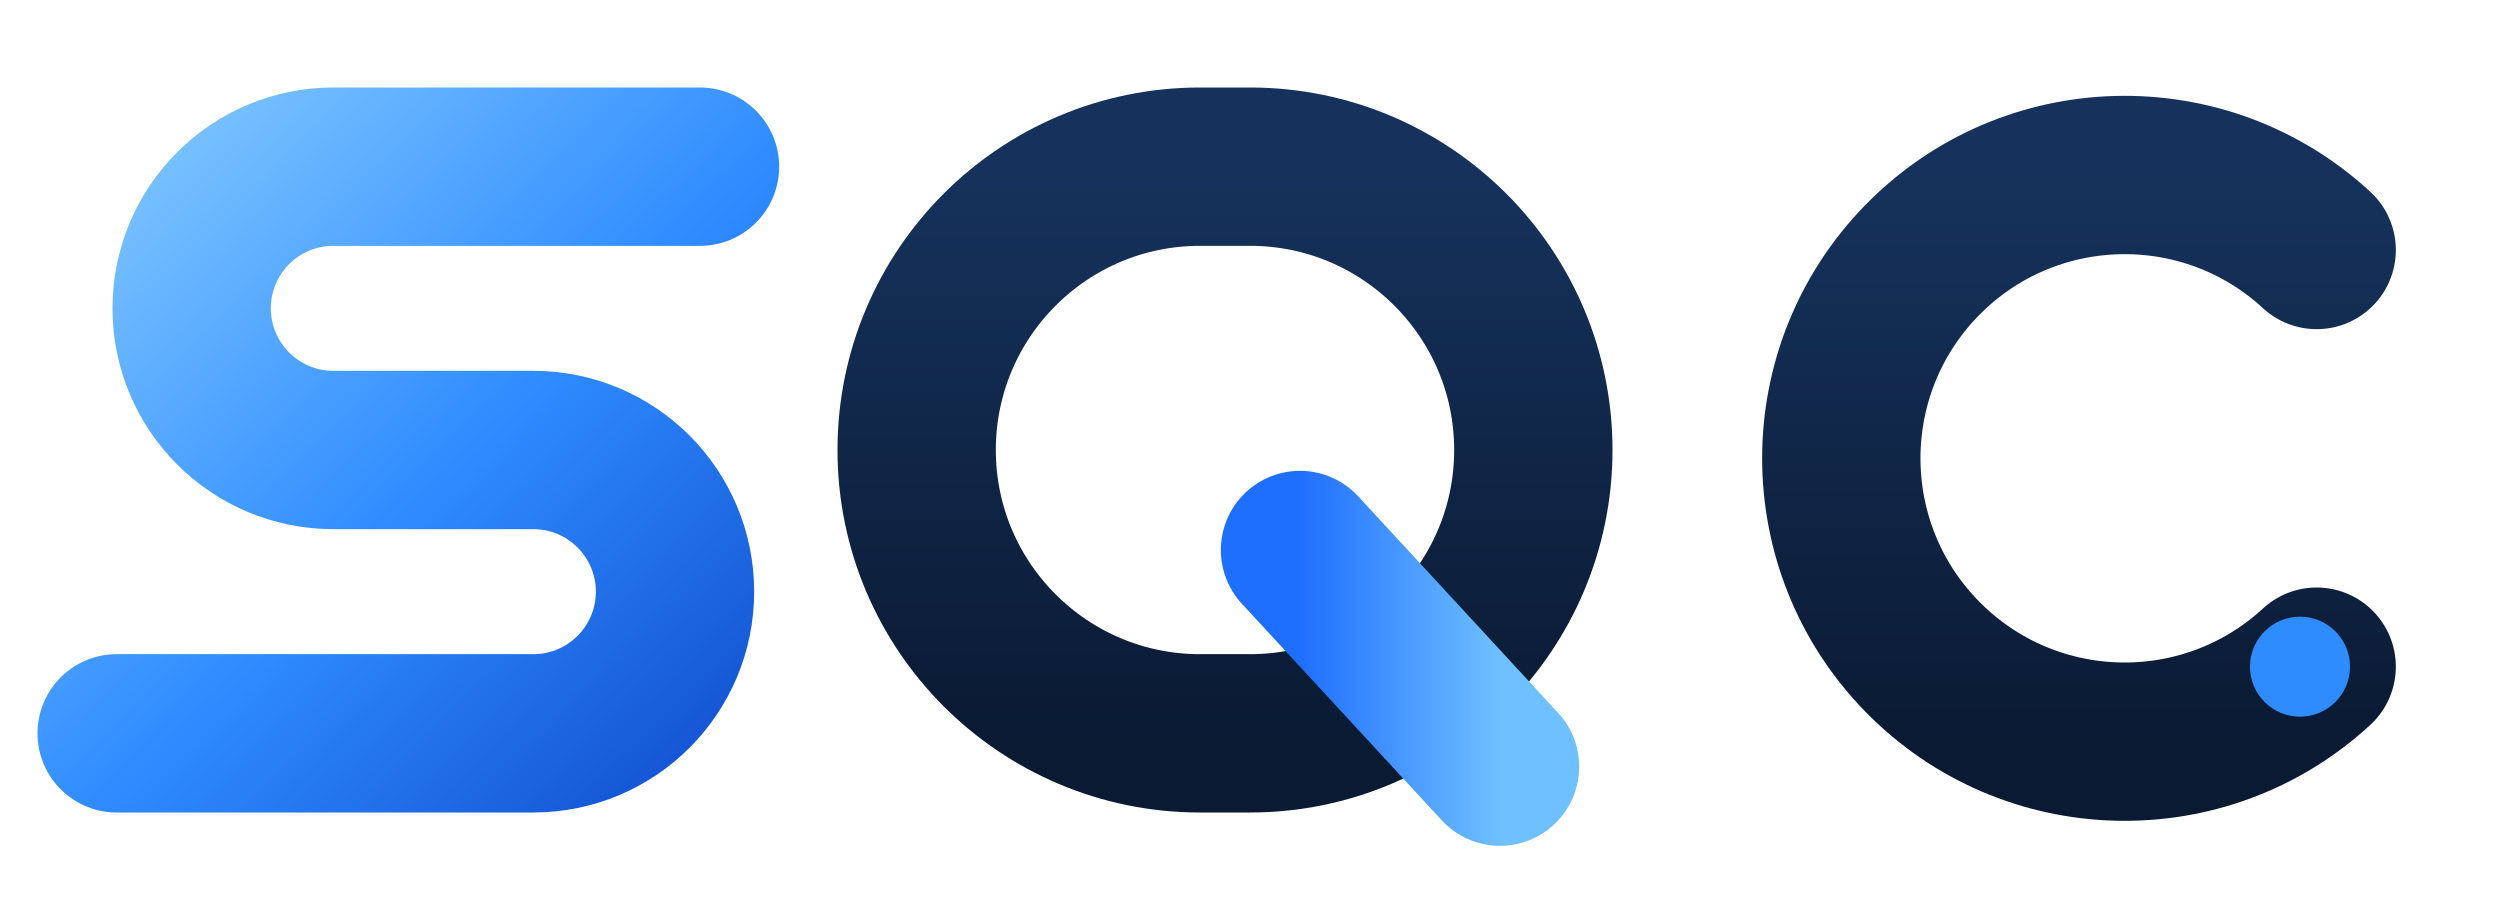
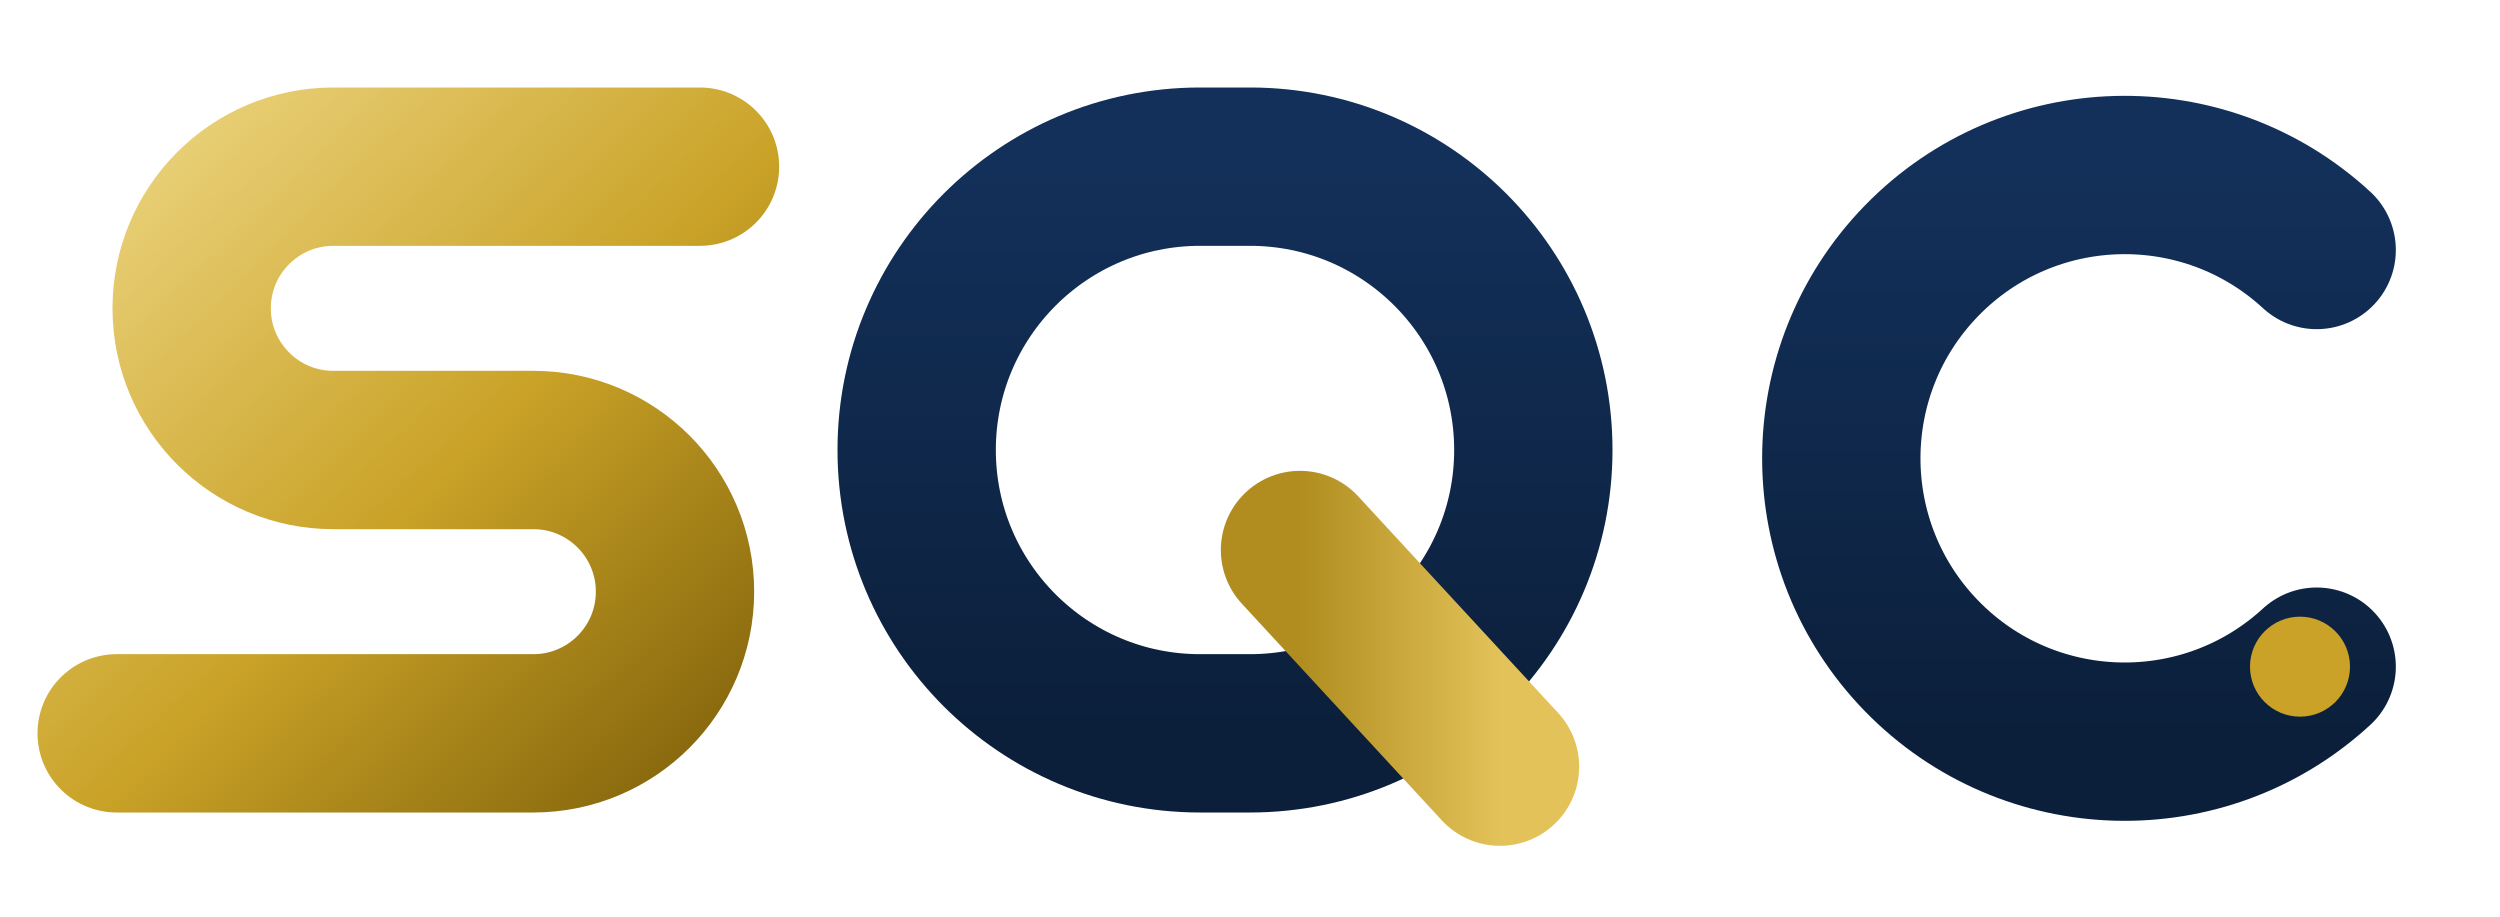
<svg xmlns="http://www.w3.org/2000/svg" viewBox="0 0 300 110" role="img" aria-label="SQC">
  <defs>
    <linearGradient id="s" x1="0" y1="0" x2="1" y2="1">
-       <stop offset="0" stop-color="#7cc4ff" />
-       <stop offset=".55" stop-color="#2f8cff" />
-       <stop offset="1" stop-color="#1557d6" />
+       <stop offset="0" stop-color="#ead17a" />
+       <stop offset=".55" stop-color="#c9a227" />
+       <stop offset="1" stop-color="#8a6a0e" />
    </linearGradient>
    <linearGradient id="w" x1="0" y1="0" x2="0" y2="1">
-       <stop offset="0" stop-color="#16325c" />
-       <stop offset="1" stop-color="#0a1a33" />
+       <stop offset="0" stop-color="#13305a" />
+       <stop offset="1" stop-color="#0b1f3a" />
    </linearGradient>
    <linearGradient id="a" x1="0" y1="0" x2="1" y2="0">
-       <stop offset="0" stop-color="#1f6fff" />
-       <stop offset="1" stop-color="#6fc0ff" />
+       <stop offset="0" stop-color="#b08d1e" />
+       <stop offset="1" stop-color="#e3c25a" />
    </linearGradient>
  </defs>
  <g fill="none" stroke-linecap="round" stroke-linejoin="round" stroke-width="19">
    <path stroke="url(#s)" d="M84 20H40a17 17 0 0 0 0 34h24a17 17 0 0 1 0 34H14" />
    <path stroke="url(#w)" d="M150 20a34 34 0 1 0 0 68h6a34 34 0 0 0 0-68z" transform="translate(-6 0)" />
    <path stroke="url(#a)" d="M156 66l24 26" />
    <path stroke="url(#w)" d="M284 30a34 34 0 1 0 0 50" transform="translate(-6 0)" />
  </g>
-   <circle cx="276" cy="80" r="6" fill="#2f8cff" />
+   <circle cx="276" cy="80" r="6" fill="#c9a227" />
</svg>
